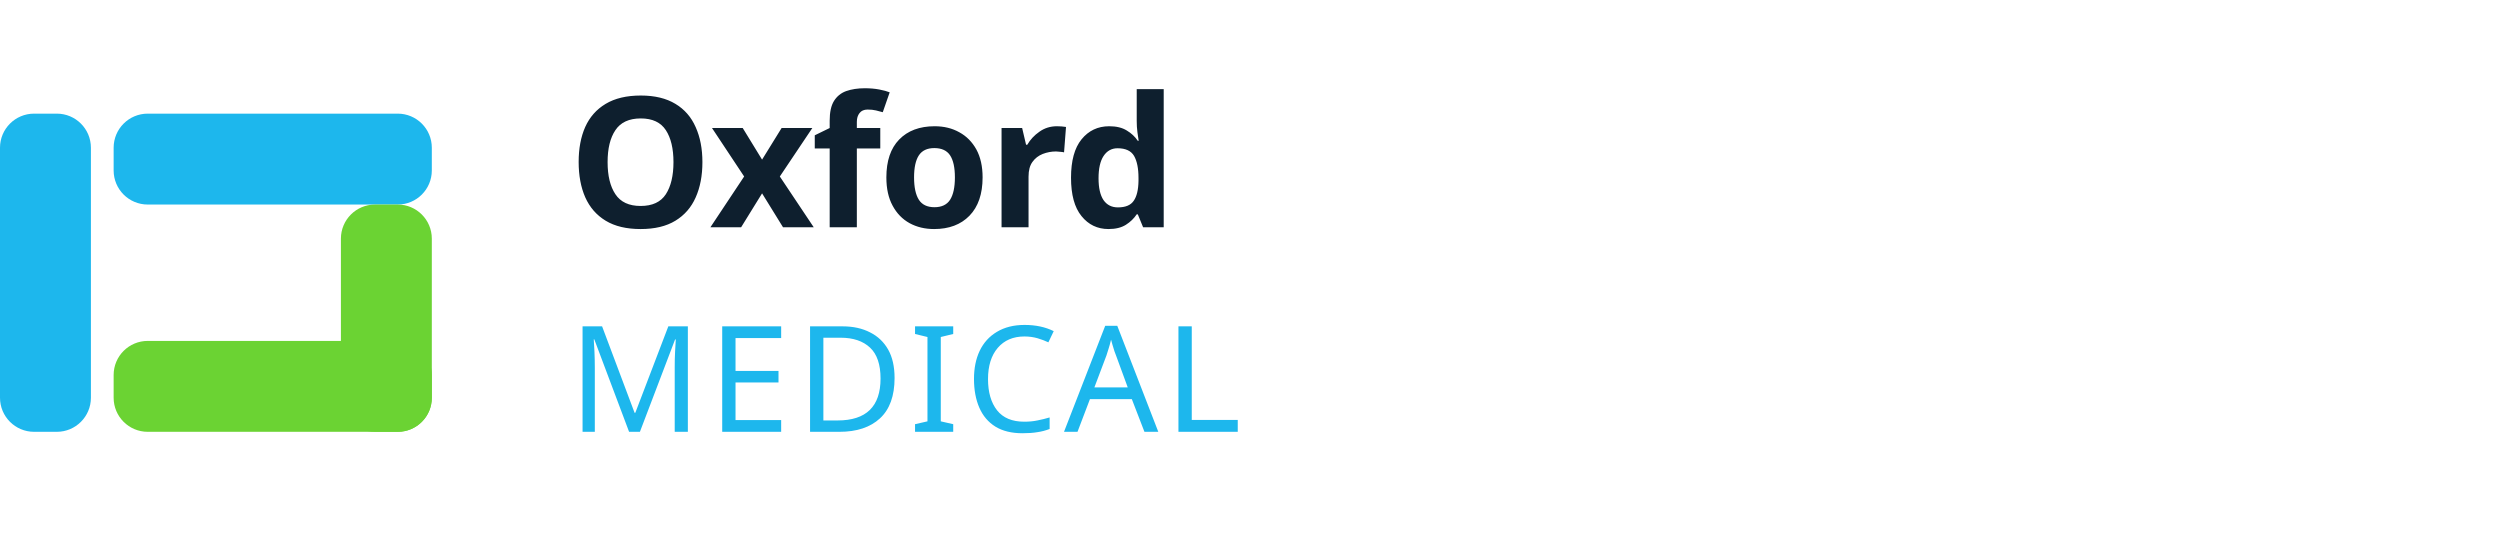
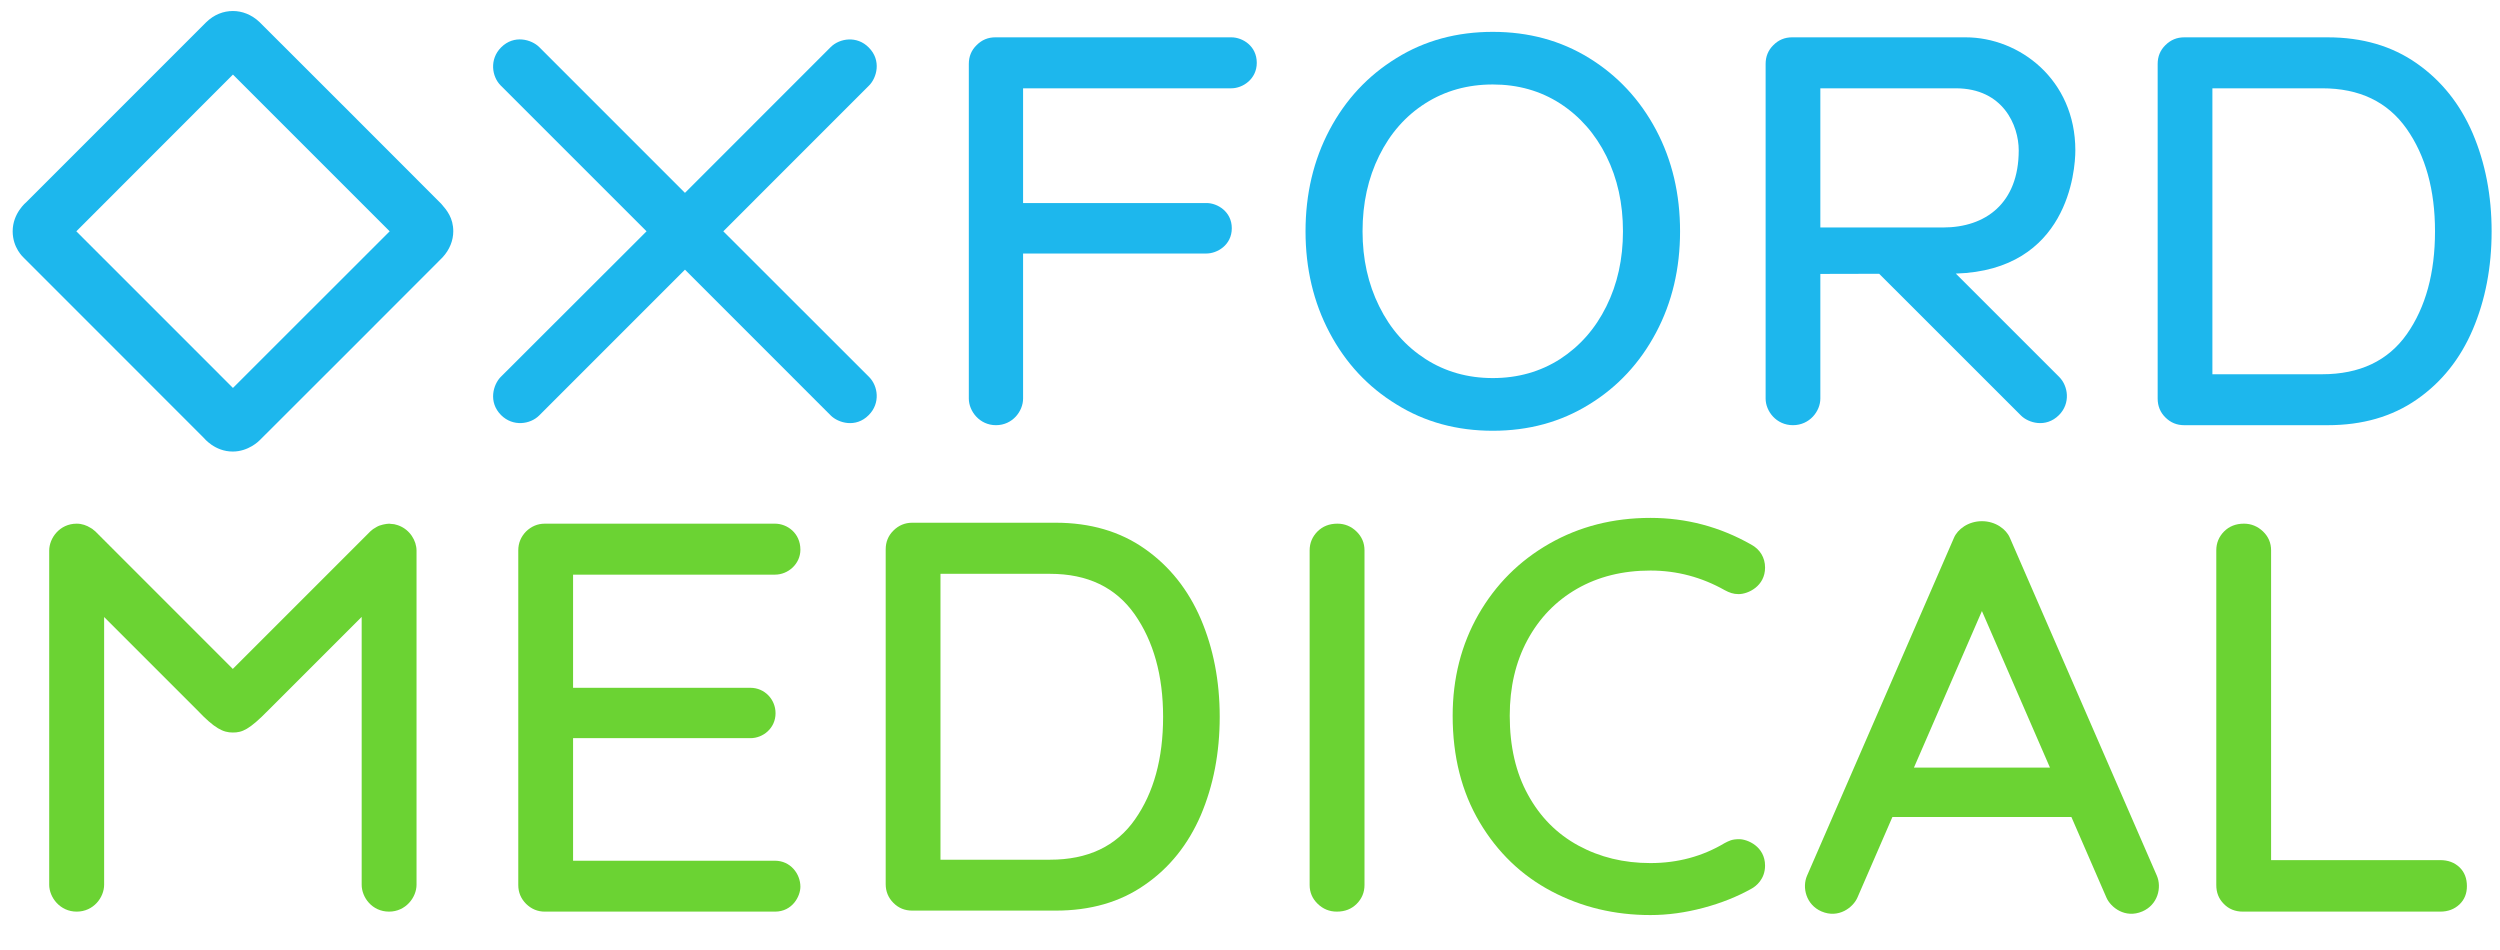
- <svg xmlns="http://www.w3.org/2000/svg" viewBox="0 0 220 48" fill="none" aria-label="Oxford Medical">
-   <rect x="0" y="10" width="8" height="28" rx="3" fill="#1DB7ED" />
-   <rect x="10" y="10" width="28" height="8" rx="3" fill="#1DB7ED" />
-   <rect x="10" y="30" width="28" height="8" rx="3" fill="#6BD333" />
-   <rect x="30" y="18" width="8" height="20" rx="3" fill="#6BD333" />
-   <text x="50" y="20" font-family="'Fixel Display', 'Segoe UI', sans-serif" font-size="16" font-weight="700" fill="#0E1F2E" letter-spacing="-0.3">Oxford</text>
-   <text x="50" y="38" font-family="'Fixel Text', 'Segoe UI', sans-serif" font-size="13" font-weight="500" fill="#1DB7ED" letter-spacing="0.5">MEDICAL</text>
+ <svg xmlns="http://www.w3.org/2000/svg" version="1.1" id="Layer_1" x="0px" y="0px" width="500px" height="190px" viewBox="0 0 500 190" enable-background="new 0 0 500 190" xml:space="preserve">
+   <g>
+     <path fill="#1DB7ED" d="M246.266,7.466H199.07c-1.464,0-2.713,0.517-3.748,1.565c-1.047,1.014-1.558,2.276-1.558,3.747v66.94   c0,2.505,2.136,5.319,5.426,5.319c3.331,0,5.426-2.814,5.426-5.319V50.701h36.693c2.068,0,5.05-1.639,5.05-5.057   c0-3.338-2.901-5.037-5.05-5.037h-36.693V17.661h41.649c2.297,0,5.09-1.847,5.09-5.097C251.356,9.186,248.509,7.466,246.266,7.466z   " />
+     <path fill="#1DB7ED" d="M317.839,80.88c5.695-3.492,10.141-8.28,13.364-14.344c3.224-6.064,4.809-12.826,4.809-20.274   c0-7.468-1.585-14.23-4.809-20.301c-3.224-6.051-7.669-10.826-13.364-14.344c-5.694-3.512-12.114-5.245-19.286-5.245   c-7.173,0-13.605,1.733-19.261,5.245c-5.722,3.519-10.167,8.293-13.377,14.344c-3.21,6.071-4.809,12.833-4.809,20.301   c0,7.448,1.599,14.21,4.809,20.274c3.21,6.064,7.655,10.853,13.377,14.344c5.655,3.526,12.088,5.272,19.261,5.272   C305.725,86.152,312.145,84.406,317.839,80.88z M275.841,61.264c-2.217-4.466-3.331-9.462-3.331-15.002   c0-5.627,1.114-10.657,3.331-15.13c2.216-4.479,5.292-7.971,9.254-10.483c3.948-2.505,8.448-3.754,13.458-3.754   c5.022,0,9.522,1.262,13.484,3.814c3.922,2.545,7.024,6.064,9.24,10.523c2.217,4.466,3.317,9.482,3.317,15.029   c0,5.541-1.101,10.537-3.317,15.002c-2.216,4.493-5.318,7.985-9.24,10.537c-3.962,2.539-8.462,3.814-13.484,3.814   c-5.01,0-9.51-1.276-13.458-3.814C281.133,69.249,278.057,65.757,275.841,61.264z" />
+     <path fill="#1DB7ED" d="M494.551,26.693c-2.512-5.863-6.245-10.543-11.188-14.008c-4.942-3.472-10.879-5.218-17.836-5.218h-28.675   c-1.491,0-2.714,0.517-3.774,1.565c-1.034,1.014-1.545,2.276-1.545,3.747v66.94c0,1.471,0.511,2.747,1.545,3.768   c1.061,1.047,2.283,1.551,3.774,1.551h28.675c6.957,0,12.894-1.706,17.836-5.144c4.943-3.432,8.677-8.092,11.188-13.982   c2.498-5.856,3.773-12.417,3.773-19.649C498.324,39.103,497.049,32.562,494.551,26.693z M481.375,66.818   c-3.774,5.352-9.442,8.032-16.95,8.032h-21.946V17.661h21.946c7.454,0,13.082,2.686,16.896,8.092   c3.787,5.393,5.681,12.229,5.681,20.509C487.002,54.596,485.136,61.452,481.375,66.818z" />
+     <path fill="#6BD333" d="M228.967,109.77c-4.942-3.479-10.906-5.225-17.836-5.225h-28.675c-1.478,0-2.74,0.537-3.774,1.572   c-1.034,1.021-1.544,2.27-1.544,3.76v66.954c0,1.45,0.51,2.713,1.544,3.747c1.035,1.048,2.297,1.545,3.774,1.545h28.675   c6.93,0,12.894-1.692,17.836-5.158c4.956-3.411,8.663-8.072,11.202-13.941c2.498-5.883,3.774-12.437,3.774-19.662   c0-7.186-1.276-13.699-3.774-19.556C237.63,117.923,233.923,113.248,228.967,109.77z M226.979,163.91   c-3.747,5.346-9.415,8.031-16.95,8.031h-21.933v-57.175h21.933c7.468,0,13.095,2.7,16.896,8.085   c3.774,5.387,5.695,12.236,5.695,20.51C232.62,151.701,230.753,158.551,226.979,163.91z" />
+     <path fill="#6BD333" d="M155.002,114.928c2.66,0,5.077-2.176,5.077-4.982c0-3.332-2.646-5.212-5.077-5.212h-46.041   c-1.451,0-2.687,0.538-3.748,1.558c-1.021,1.049-1.558,2.311-1.558,3.788v66.913c0,1.504,0.538,2.74,1.558,3.773   c1.061,1.035,2.297,1.559,3.748,1.559h46.041c3.479,0,5.077-3.076,5.077-4.982c0-2.593-2.001-5.198-5.077-5.198h-40.387v-24.512   h35.471c2.552,0,5.023-2.015,5.023-4.982c0-2.78-2.189-5.091-5.023-5.091h-35.471v-22.631H155.002z" />
+     <path fill="#1DB7ED" d="M364.069,79.718V54.784l11.766-0.027l28.353,28.339c1.478,1.484,4.97,2.552,7.603-0.074   c2.363-2.371,1.84-5.822,0.067-7.615l-20.697-20.69c22.416-0.679,23.907-20.577,23.907-24.653   c0-14.176-11.215-22.598-21.946-22.598h-34.692c-1.478,0-2.727,0.517-3.761,1.565c-1.034,1.014-1.545,2.276-1.545,3.747v66.94   c0,2.505,2.122,5.319,5.467,5.319S364.069,82.223,364.069,79.718z M364.069,17.661h27.077c9.496,0,12.599,7.447,12.599,12.403   c0,10.61-6.648,15.432-15.124,15.432h-24.552V17.661z" />
+     <path fill="#6BD333" d="M488.05,172.023h-33.832v-61.944c0-1.478-0.524-2.739-1.612-3.788c-1.074-1.02-2.351-1.558-3.814-1.558   c-1.639,0-2.954,0.538-3.976,1.558c-1.034,1.049-1.558,2.311-1.558,3.788v66.913c0,1.504,0.47,2.74,1.49,3.773   c0.994,1.035,2.271,1.559,3.828,1.559h39.474c1.571,0,2.834-0.497,3.842-1.438c1.007-0.967,1.49-2.176,1.49-3.652   c0-1.559-0.483-2.82-1.49-3.788C490.884,172.506,489.621,172.023,488.05,172.023z" />
+     <path fill="#6BD333" d="M267.487,104.733c-1.651,0-2.955,0.538-3.989,1.558c-1.034,1.049-1.571,2.311-1.571,3.788v66.913   c0,1.478,0.537,2.74,1.625,3.787c1.062,1.021,2.324,1.545,3.814,1.545c1.639,0,2.929-0.523,3.963-1.545   c1.047-1.047,1.571-2.31,1.571-3.787v-66.913c0-1.478-0.524-2.739-1.612-3.788C270.24,105.271,268.95,104.733,267.487,104.733z" />
+     <path fill="#1DB7ED" d="M144.66,46.262l29.172-29.179c1.477-1.484,2.538-4.976-0.094-7.595c-2.337-2.371-5.789-1.854-7.588-0.081   l-29.159,29.166L107.833,9.407c-1.504-1.484-4.996-2.552-7.615,0.074c-2.364,2.377-1.854,5.829-0.094,7.602l29.186,29.179   l-29.186,29.146c-1.464,1.498-2.525,4.989,0.094,7.615c2.377,2.364,5.829,1.854,7.615,0.074l29.159-29.166l29.159,29.166   c1.491,1.484,4.996,2.552,7.588-0.074c2.377-2.371,1.867-5.822,0.094-7.615L144.66,46.262z" />
+     <path fill="#6BD333" d="M79.789,105.123c-0.121-0.041-0.228-0.08-0.349-0.121c-0.202-0.054-0.403-0.121-0.604-0.161   c-0.242-0.026-0.483-0.054-0.712-0.067c-0.107-0.014-0.201-0.04-0.309-0.04c-0.041,0-0.054,0.014-0.094,0.014   c-0.255,0.013-0.51,0.04-0.752,0.094c-0.282,0.04-0.524,0.107-0.766,0.188c-0.202,0.053-0.39,0.107-0.578,0.201   c-0.107,0.041-0.188,0.094-0.282,0.148c-0.242,0.134-0.47,0.268-0.685,0.416c-0.054,0.04-0.107,0.08-0.161,0.121   c-0.135,0.12-0.269,0.215-0.417,0.349l-27.52,27.521l-27.507-27.521c-0.121-0.107-0.255-0.215-0.403-0.322   c-0.054-0.054-0.107-0.107-0.188-0.161c-0.107-0.067-0.215-0.135-0.336-0.201c-0.792-0.498-1.719-0.847-2.793-0.847   c-3.371,0-5.493,2.848-5.493,5.399v66.806c0,2.552,2.176,5.386,5.493,5.386c3.371,0,5.493-2.834,5.493-5.386v-29.307v-24.229   l18.575,18.575c3.532,3.733,5.225,4.526,7.159,4.526c1.867,0,3.25-0.51,7.172-4.526l18.602-18.603v24.257v29.307   c0,2.552,2.095,5.386,5.48,5.386c3.317,0,5.493-2.834,5.493-5.386v-66.806C83.308,108.131,81.978,105.969,79.789,105.123z" />
+     <path fill="#6BD333" d="M315.395,117.762c4.244-2.432,9.146-3.653,14.693-3.653c5.319,0,10.275,1.343,14.855,3.922   c0.953,0.511,1.732,0.792,2.78,0.792c1.92,0,5.291-1.598,5.291-5.305c0-1.988-1.007-3.653-2.78-4.607   c-6.271-3.559-12.987-5.332-20.146-5.332c-7.467,0-14.21,1.72-20.227,5.158c-6.018,3.438-10.731,8.166-14.184,14.183   c-3.425,6.017-5.144,12.76-5.144,20.228c0,8.111,1.786,15.203,5.372,21.261s8.395,10.678,14.398,13.848   c6.03,3.183,12.611,4.755,19.783,4.755c3.466,0,6.998-0.484,10.57-1.438c3.586-0.953,6.81-2.243,9.697-3.868   c0.806-0.443,2.659-1.854,2.659-4.58c0-3.841-3.546-5.292-5.171-5.292c-1.504,0-2.041,0.35-2.928,0.793   c-4.419,2.646-9.375,3.988-14.828,3.988c-5.332,0-10.113-1.168-14.397-3.492c-4.298-2.336-7.656-5.721-10.073-10.14   c-2.458-4.433-3.667-9.711-3.667-15.835c0-5.695,1.169-10.732,3.532-15.123C307.861,123.617,311.151,120.206,315.395,117.762z" />
+     <path fill="#6BD333" d="M401.971,107.555c-0.698-1.666-2.82-3.318-5.587-3.318c-2.754,0-4.889,1.652-5.588,3.318l-29.387,67.584   c-1.021,2.337-0.215,5.803,2.888,7.146c3.438,1.478,6.34-0.819,7.186-2.767l6.998-16.117h35.793v-0.014l7.011,16.131   c0.847,1.947,3.748,4.244,7.186,2.767c3.116-1.343,3.909-4.809,2.901-7.146L401.971,107.555z M382.791,153.515l13.593-31.308   l13.605,31.308H382.791z" />
+     <path fill="#1DB7ED" d="M51.879,4.391c-1.598-1.504-3.492-2.189-5.292-2.189c-1.867,0-3.761,0.685-5.386,2.283L5.314,40.379   c-0.121,0.114-2.78,2.27-2.78,5.883c0,3.317,2.108,5.191,2.283,5.359l35.874,35.888c0.121,0.114,2.229,2.8,5.856,2.8   c3.143,0,5.238-2.102,5.413-2.283c0,0,36.385-36.331,36.532-36.532c1.451-1.551,2.163-3.432,2.163-5.231   c0-2.686-1.276-4.204-2.404-5.5C88.116,40.574,51.879,4.391,51.879,4.391z M46.588,77.589L15.266,46.262l31.321-31.348   l31.348,31.348L46.588,77.589z" />
+   </g>
</svg>
